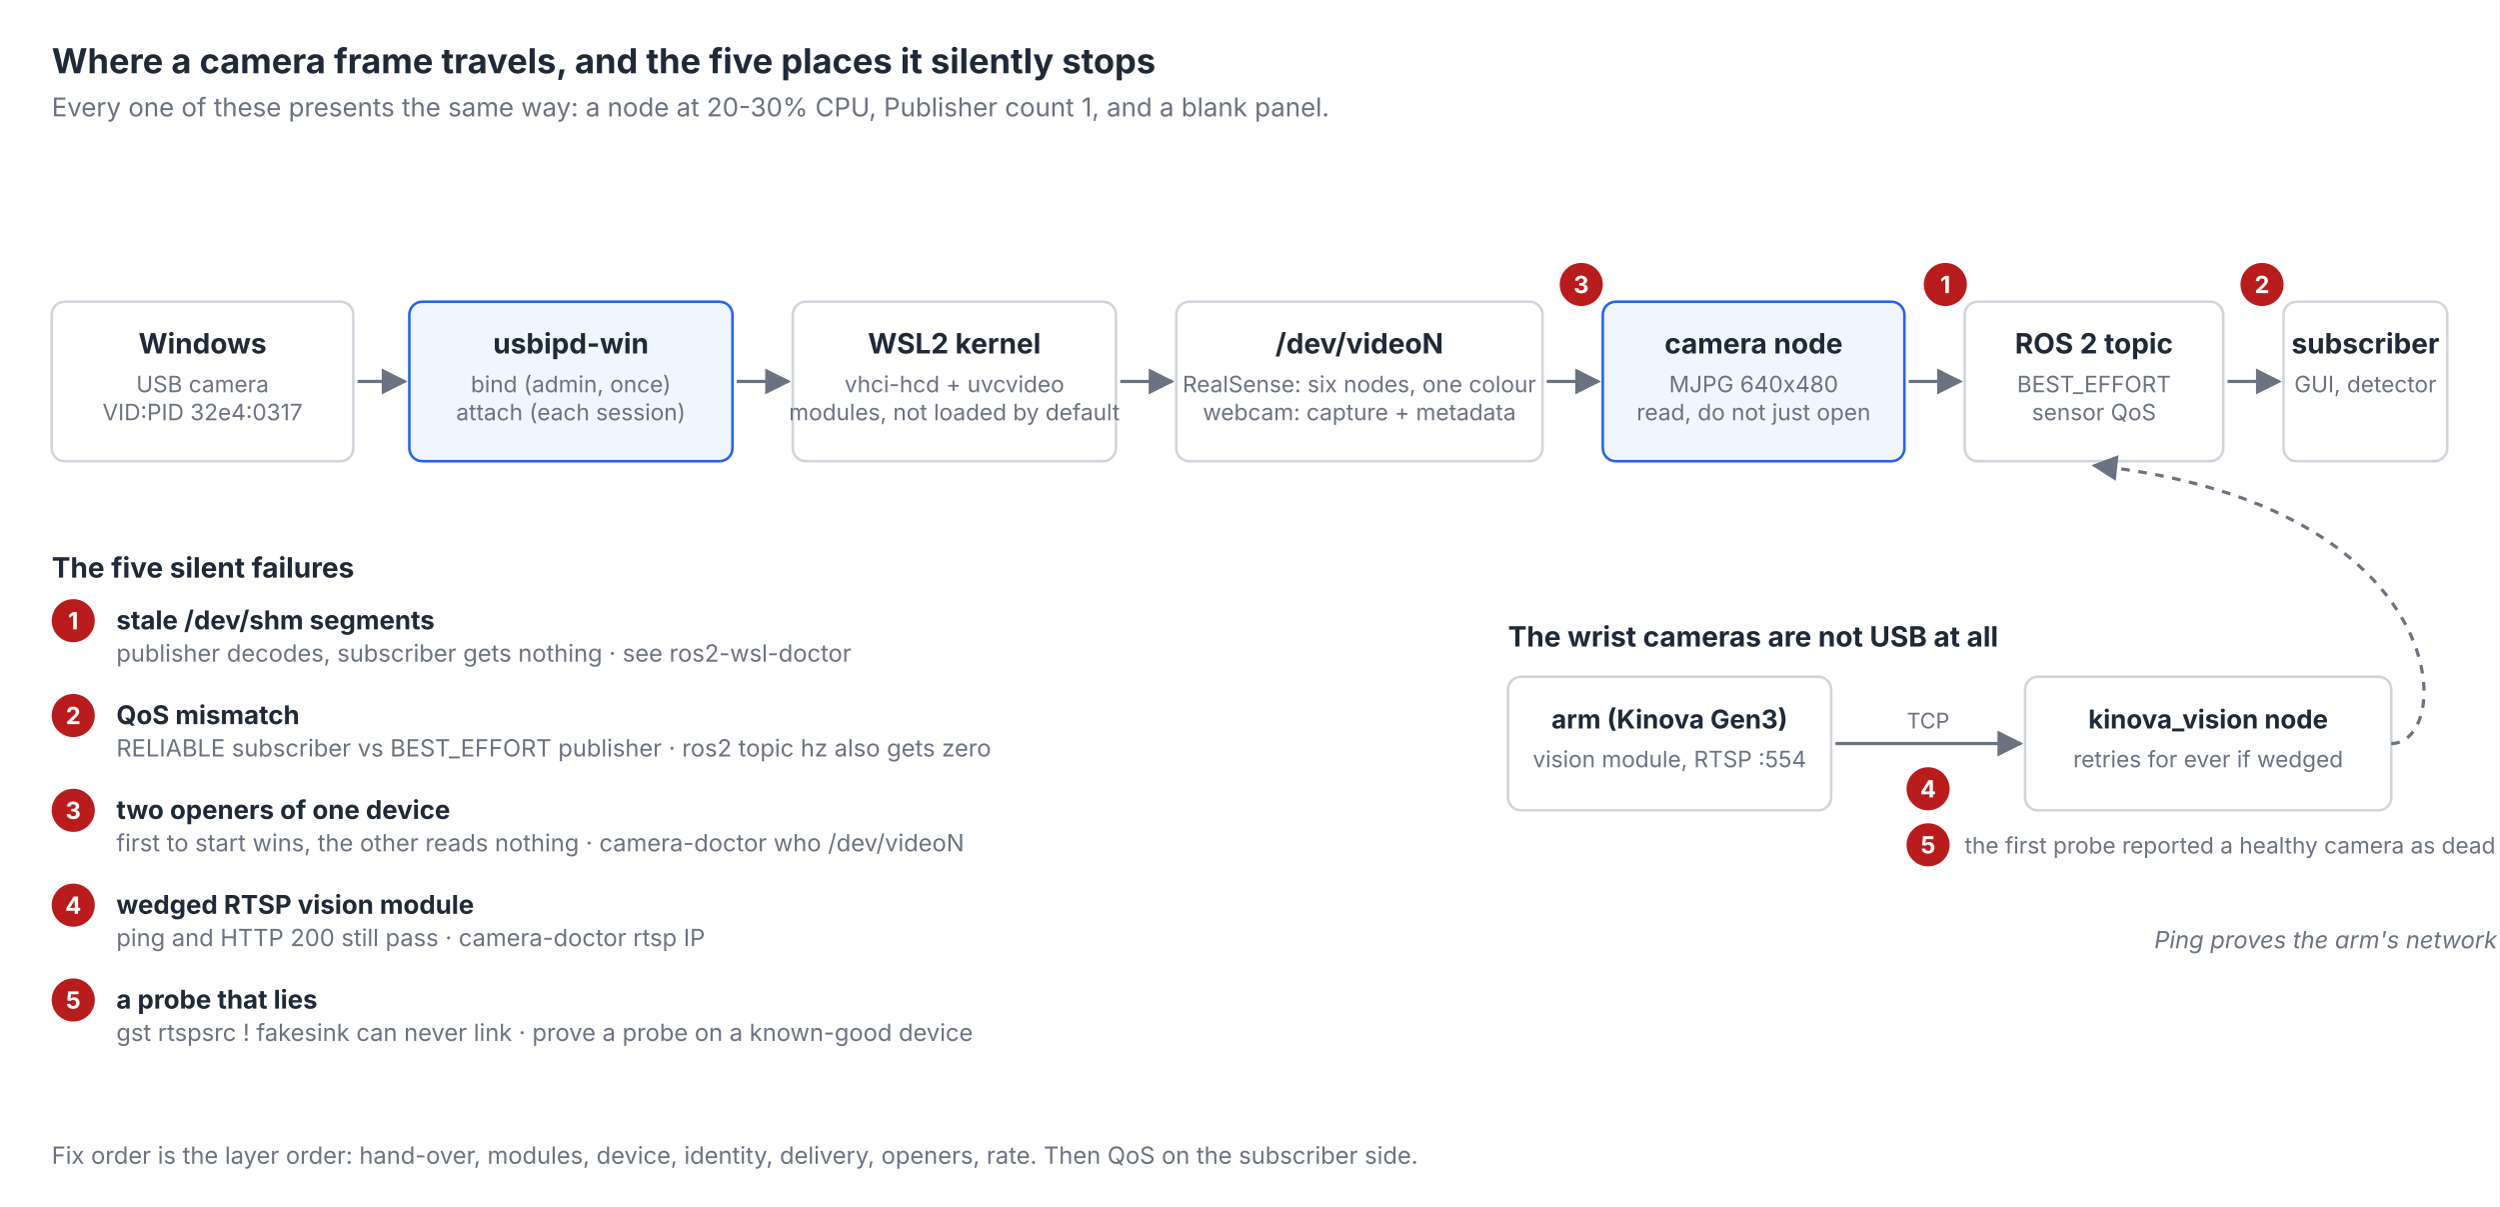
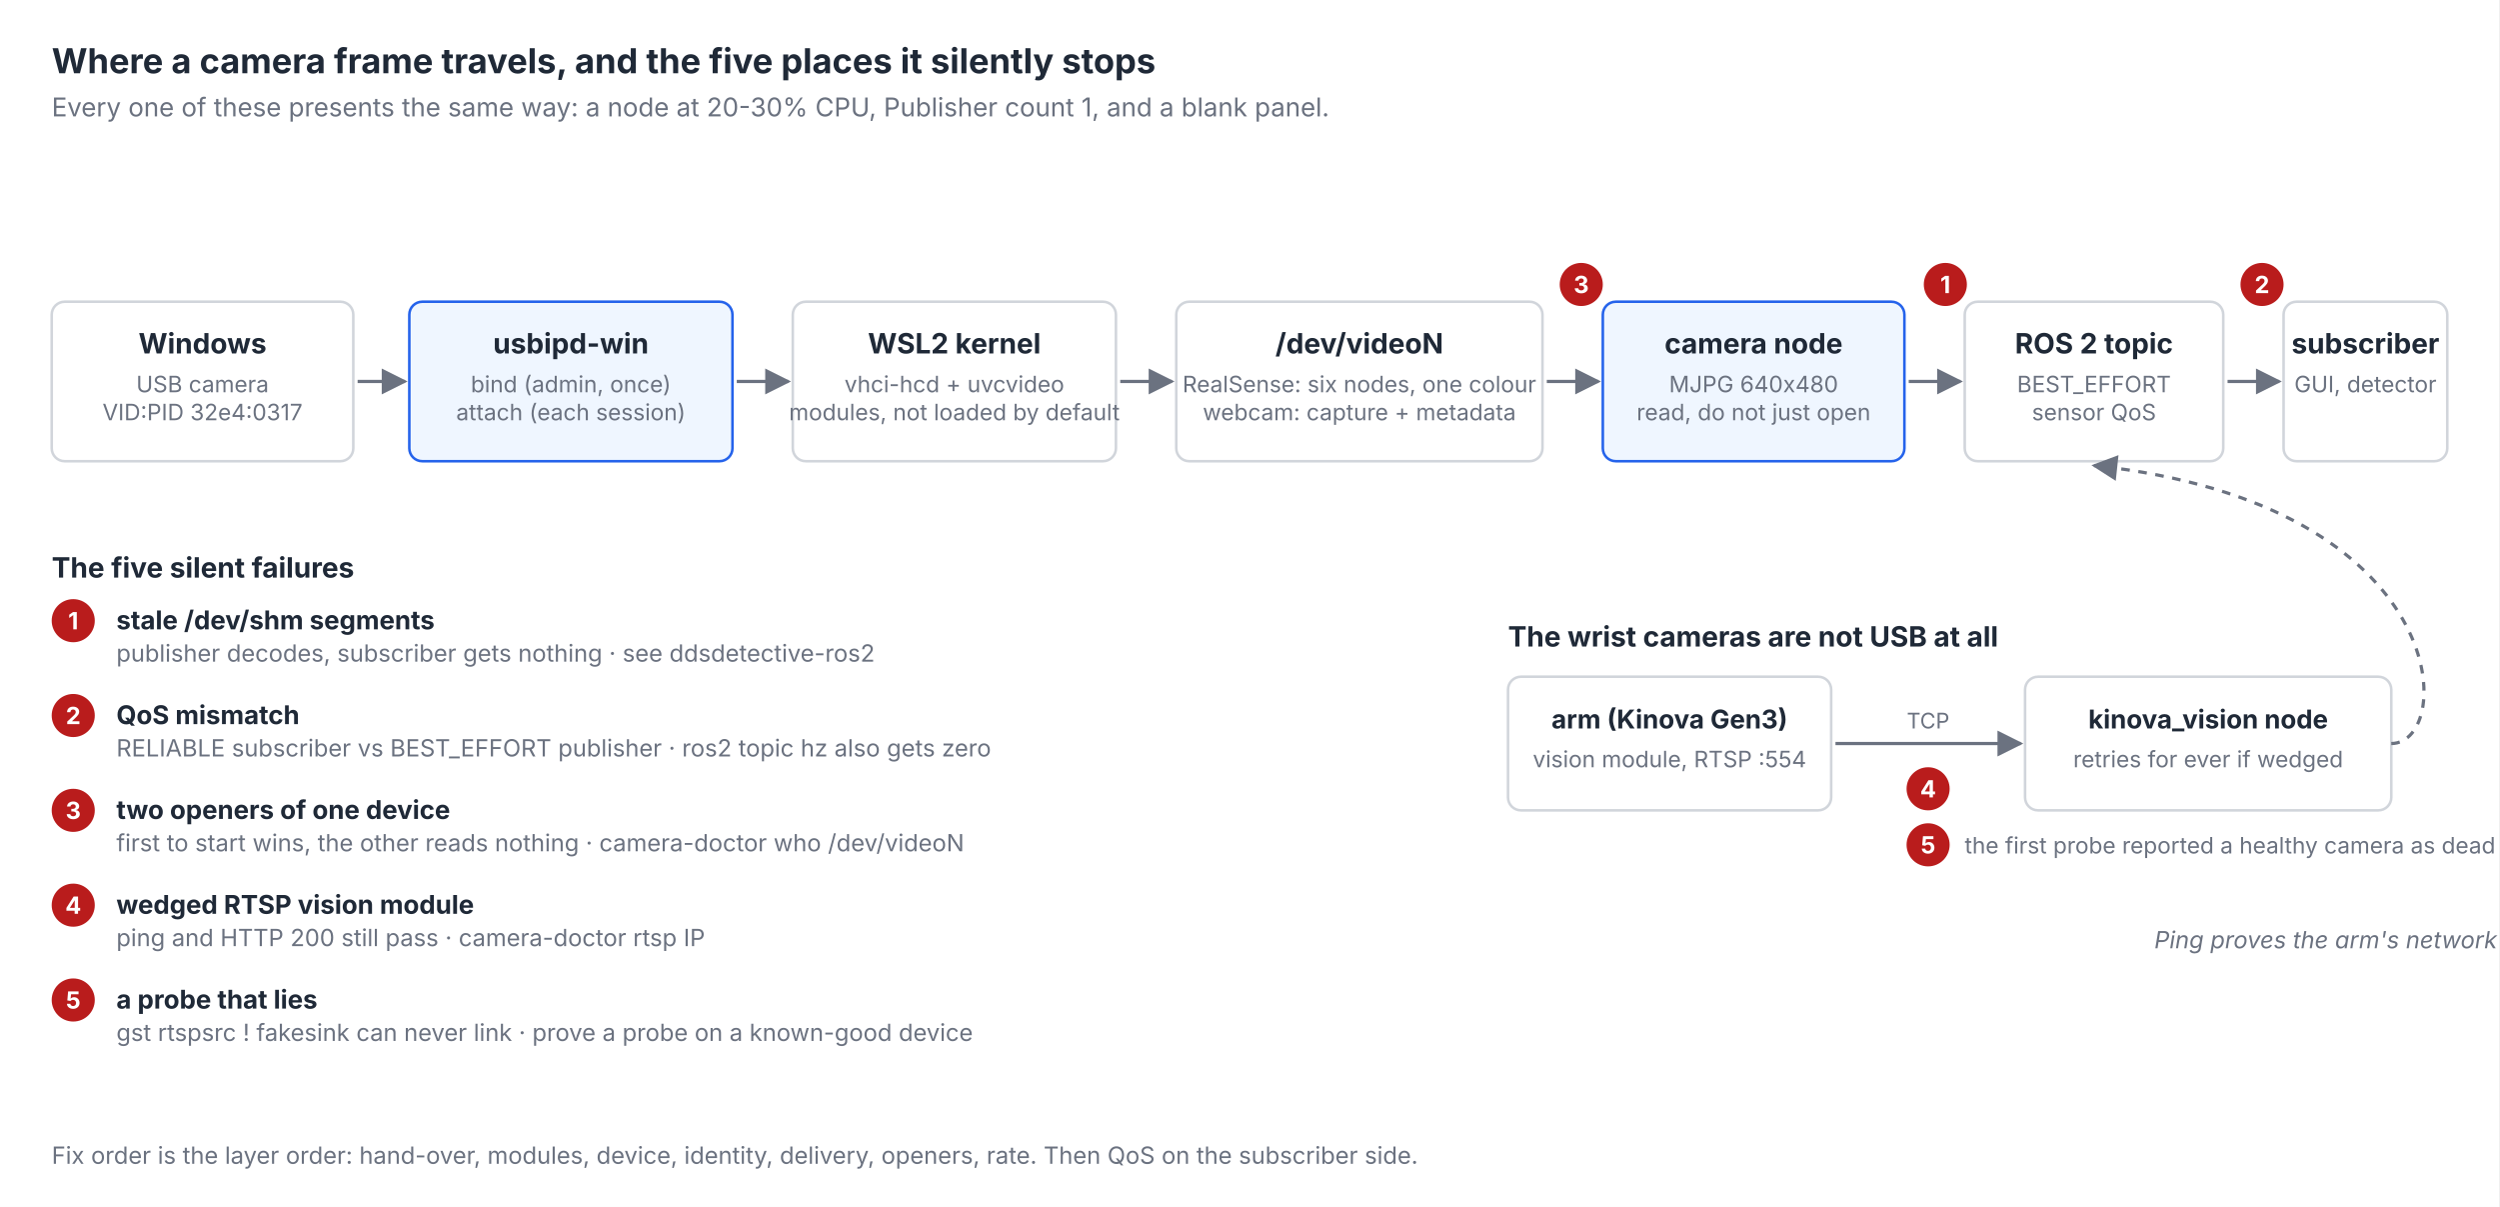
<svg xmlns="http://www.w3.org/2000/svg" width="1160" height="560" viewBox="0 0 1160 560" font-family="Inter, 'Segoe UI', Helvetica, Arial, sans-serif" font-size="13" fill="#1f2937">
  <defs>
    <marker id="arr" viewBox="0 0 10 10" refX="9" refY="5" markerWidth="8" markerHeight="8" orient="auto-start-reverse">
      <path d="M0 0L10 5L0 10z" fill="#6b7280" />
    </marker>
    <marker id="arrb" viewBox="0 0 10 10" refX="9" refY="5" markerWidth="8" markerHeight="8" orient="auto-start-reverse">
      <path d="M0 0L10 5L0 10z" fill="#2563eb" />
    </marker>
  </defs>
  <rect width="1160" height="560" fill="#ffffff" />
  <text x="24" y="34" font-size="16" font-weight="bold" fill="#1f2937" text-anchor="start" font-family="Inter, 'Segoe UI', Helvetica, Arial, sans-serif">Where a camera frame travels, and the five places it silently stops</text>
  <text x="24" y="54" font-size="12" font-weight="normal" fill="#6b7280" text-anchor="start" font-family="Inter, 'Segoe UI', Helvetica, Arial, sans-serif">Every one of these presents the same way: a node at 20-30% CPU, Publisher count 1, and a blank panel.</text>
  <rect x="24" y="140" width="140" height="74" rx="6" fill="#fff" stroke="#d1d5db" stroke-width="1.2" />
  <text x="94.0" y="164" font-size="13" font-weight="bold" fill="#1f2937" text-anchor="middle" font-family="Inter, 'Segoe UI', Helvetica, Arial, sans-serif">Windows</text>
  <text x="94.0" y="182" font-size="10.5" font-weight="normal" fill="#6b7280" text-anchor="middle" font-family="Inter, 'Segoe UI', Helvetica, Arial, sans-serif">USB camera</text>
  <text x="94.0" y="195" font-size="10.5" font-weight="normal" fill="#6b7280" text-anchor="middle" font-family="Inter, 'Segoe UI', Helvetica, Arial, sans-serif">VID:PID 32e4:0317</text>
  <line x1="166" y1="177.0" x2="188" y2="177.0" stroke="#6b7280" stroke-width="1.5" marker-end="url(#arr)" />
  <rect x="190" y="140" width="150" height="74" rx="6" fill="#eff6ff" stroke="#2563eb" stroke-width="1.2" />
  <text x="265.0" y="164" font-size="13" font-weight="bold" fill="#1f2937" text-anchor="middle" font-family="Inter, 'Segoe UI', Helvetica, Arial, sans-serif">usbipd-win</text>
  <text x="265.0" y="182" font-size="10.5" font-weight="normal" fill="#6b7280" text-anchor="middle" font-family="Inter, 'Segoe UI', Helvetica, Arial, sans-serif">bind  (admin, once)</text>
  <text x="265.0" y="195" font-size="10.5" font-weight="normal" fill="#6b7280" text-anchor="middle" font-family="Inter, 'Segoe UI', Helvetica, Arial, sans-serif">attach (each session)</text>
  <line x1="342" y1="177.0" x2="366" y2="177.0" stroke="#6b7280" stroke-width="1.5" marker-end="url(#arr)" />
  <rect x="368" y="140" width="150" height="74" rx="6" fill="#fff" stroke="#d1d5db" stroke-width="1.2" />
  <text x="443.0" y="164" font-size="13" font-weight="bold" fill="#1f2937" text-anchor="middle" font-family="Inter, 'Segoe UI', Helvetica, Arial, sans-serif">WSL2 kernel</text>
  <text x="443.0" y="182" font-size="10.5" font-weight="normal" fill="#6b7280" text-anchor="middle" font-family="Inter, 'Segoe UI', Helvetica, Arial, sans-serif">vhci-hcd + uvcvideo</text>
  <text x="443.0" y="195" font-size="10.5" font-weight="normal" fill="#6b7280" text-anchor="middle" font-family="Inter, 'Segoe UI', Helvetica, Arial, sans-serif">modules, not loaded by default</text>
  <line x1="520" y1="177.0" x2="544" y2="177.0" stroke="#6b7280" stroke-width="1.5" marker-end="url(#arr)" />
  <rect x="546" y="140" width="170" height="74" rx="6" fill="#fff" stroke="#d1d5db" stroke-width="1.2" />
  <text x="631.0" y="164" font-size="13" font-weight="bold" fill="#1f2937" text-anchor="middle" font-family="Inter, 'Segoe UI', Helvetica, Arial, sans-serif">/dev/videoN</text>
  <text x="631.0" y="182" font-size="10.5" font-weight="normal" fill="#6b7280" text-anchor="middle" font-family="Inter, 'Segoe UI', Helvetica, Arial, sans-serif">RealSense: six nodes, one colour</text>
  <text x="631.0" y="195" font-size="10.5" font-weight="normal" fill="#6b7280" text-anchor="middle" font-family="Inter, 'Segoe UI', Helvetica, Arial, sans-serif">webcam: capture + metadata</text>
  <line x1="718" y1="177.0" x2="742" y2="177.0" stroke="#6b7280" stroke-width="1.5" marker-end="url(#arr)" />
  <rect x="744" y="140" width="140" height="74" rx="6" fill="#eff6ff" stroke="#2563eb" stroke-width="1.2" />
  <text x="814.0" y="164" font-size="13" font-weight="bold" fill="#1f2937" text-anchor="middle" font-family="Inter, 'Segoe UI', Helvetica, Arial, sans-serif">camera node</text>
  <text x="814.0" y="182" font-size="10.5" font-weight="normal" fill="#6b7280" text-anchor="middle" font-family="Inter, 'Segoe UI', Helvetica, Arial, sans-serif">MJPG 640x480</text>
  <text x="814.0" y="195" font-size="10.5" font-weight="normal" fill="#6b7280" text-anchor="middle" font-family="Inter, 'Segoe UI', Helvetica, Arial, sans-serif">read, do not just open</text>
  <line x1="886" y1="177.0" x2="910" y2="177.0" stroke="#6b7280" stroke-width="1.5" marker-end="url(#arr)" />
  <rect x="912" y="140" width="120" height="74" rx="6" fill="#fff" stroke="#d1d5db" stroke-width="1.2" />
  <text x="972.0" y="164" font-size="13" font-weight="bold" fill="#1f2937" text-anchor="middle" font-family="Inter, 'Segoe UI', Helvetica, Arial, sans-serif">ROS 2 topic</text>
  <text x="972.0" y="182" font-size="10.5" font-weight="normal" fill="#6b7280" text-anchor="middle" font-family="Inter, 'Segoe UI', Helvetica, Arial, sans-serif">BEST_EFFORT</text>
  <text x="972.0" y="195" font-size="10.5" font-weight="normal" fill="#6b7280" text-anchor="middle" font-family="Inter, 'Segoe UI', Helvetica, Arial, sans-serif">sensor QoS</text>
  <line x1="1034" y1="177.0" x2="1058" y2="177.0" stroke="#6b7280" stroke-width="1.5" marker-end="url(#arr)" />
  <rect x="1060" y="140" width="76" height="74" rx="6" fill="#fff" stroke="#d1d5db" stroke-width="1.2" />
  <text x="1098.0" y="164" font-size="13" font-weight="bold" fill="#1f2937" text-anchor="middle" font-family="Inter, 'Segoe UI', Helvetica, Arial, sans-serif">subscriber</text>
  <text x="1098.0" y="182" font-size="10.5" font-weight="normal" fill="#6b7280" text-anchor="middle" font-family="Inter, 'Segoe UI', Helvetica, Arial, sans-serif">GUI, detector</text>
  <circle cx="734" cy="132" r="10" fill="#b91c1c" />
  <text x="734" y="136" font-size="11" font-weight="bold" fill="#fff" text-anchor="middle" font-family="Inter, 'Segoe UI', Helvetica, Arial, sans-serif">3</text>
  <circle cx="903" cy="132" r="10" fill="#b91c1c" />
  <text x="903" y="136" font-size="11" font-weight="bold" fill="#fff" text-anchor="middle" font-family="Inter, 'Segoe UI', Helvetica, Arial, sans-serif">1</text>
  <circle cx="1050" cy="132" r="10" fill="#b91c1c" />
  <text x="1050" y="136" font-size="11" font-weight="bold" fill="#fff" text-anchor="middle" font-family="Inter, 'Segoe UI', Helvetica, Arial, sans-serif">2</text>
  <text x="24" y="268" font-size="13" font-weight="bold" fill="#1f2937" text-anchor="start" font-family="Inter, 'Segoe UI', Helvetica, Arial, sans-serif">The five silent failures</text>
  <circle cx="34" cy="288" r="10" fill="#b91c1c" />
  <text x="34" y="292" font-size="11" font-weight="bold" fill="#fff" text-anchor="middle" font-family="Inter, 'Segoe UI', Helvetica, Arial, sans-serif">1</text>
  <text x="54" y="292" font-size="12" font-weight="bold" fill="#1f2937" text-anchor="start" font-family="Inter, 'Segoe UI', Helvetica, Arial, sans-serif">stale /dev/shm segments</text>
-   <text x="54" y="307" font-size="11" font-weight="normal" fill="#6b7280" text-anchor="start" font-family="Inter, 'Segoe UI', Helvetica, Arial, sans-serif">publisher decodes, subscriber gets nothing   ·   see ros2-wsl-doctor</text>
+   <text x="54" y="307" font-size="11" font-weight="normal" fill="#6b7280" text-anchor="start" font-family="Inter, 'Segoe UI', Helvetica, Arial, sans-serif">publisher decodes, subscriber gets nothing   ·   see ddsdetective-ros2</text>
  <circle cx="34" cy="332" r="10" fill="#b91c1c" />
  <text x="34" y="336" font-size="11" font-weight="bold" fill="#fff" text-anchor="middle" font-family="Inter, 'Segoe UI', Helvetica, Arial, sans-serif">2</text>
  <text x="54" y="336" font-size="12" font-weight="bold" fill="#1f2937" text-anchor="start" font-family="Inter, 'Segoe UI', Helvetica, Arial, sans-serif">QoS mismatch</text>
  <text x="54" y="351" font-size="11" font-weight="normal" fill="#6b7280" text-anchor="start" font-family="Inter, 'Segoe UI', Helvetica, Arial, sans-serif">RELIABLE subscriber vs BEST_EFFORT publisher   ·   ros2 topic hz also gets zero</text>
  <circle cx="34" cy="376" r="10" fill="#b91c1c" />
  <text x="34" y="380" font-size="11" font-weight="bold" fill="#fff" text-anchor="middle" font-family="Inter, 'Segoe UI', Helvetica, Arial, sans-serif">3</text>
  <text x="54" y="380" font-size="12" font-weight="bold" fill="#1f2937" text-anchor="start" font-family="Inter, 'Segoe UI', Helvetica, Arial, sans-serif">two openers of one device</text>
  <text x="54" y="395" font-size="11" font-weight="normal" fill="#6b7280" text-anchor="start" font-family="Inter, 'Segoe UI', Helvetica, Arial, sans-serif">first to start wins, the other reads nothing   ·   camera-doctor who /dev/videoN</text>
  <circle cx="34" cy="420" r="10" fill="#b91c1c" />
  <text x="34" y="424" font-size="11" font-weight="bold" fill="#fff" text-anchor="middle" font-family="Inter, 'Segoe UI', Helvetica, Arial, sans-serif">4</text>
  <text x="54" y="424" font-size="12" font-weight="bold" fill="#1f2937" text-anchor="start" font-family="Inter, 'Segoe UI', Helvetica, Arial, sans-serif">wedged RTSP vision module</text>
  <text x="54" y="439" font-size="11" font-weight="normal" fill="#6b7280" text-anchor="start" font-family="Inter, 'Segoe UI', Helvetica, Arial, sans-serif">ping and HTTP 200 still pass   ·   camera-doctor rtsp IP</text>
  <circle cx="34" cy="464" r="10" fill="#b91c1c" />
  <text x="34" y="468" font-size="11" font-weight="bold" fill="#fff" text-anchor="middle" font-family="Inter, 'Segoe UI', Helvetica, Arial, sans-serif">5</text>
  <text x="54" y="468" font-size="12" font-weight="bold" fill="#1f2937" text-anchor="start" font-family="Inter, 'Segoe UI', Helvetica, Arial, sans-serif">a probe that lies</text>
  <text x="54" y="483" font-size="11" font-weight="normal" fill="#6b7280" text-anchor="start" font-family="Inter, 'Segoe UI', Helvetica, Arial, sans-serif">gst rtspsrc ! fakesink can never link   ·   prove a probe on a known-good device</text>
  <text x="700" y="300" font-size="13" font-weight="bold" fill="#1f2937" text-anchor="start" font-family="Inter, 'Segoe UI', Helvetica, Arial, sans-serif">The wrist cameras are not USB at all</text>
  <rect x="700" y="314" width="150" height="62" rx="6" fill="#fff" stroke="#d1d5db" stroke-width="1.2" />
  <text x="775" y="338" font-size="12" font-weight="bold" fill="#1f2937" text-anchor="middle" font-family="Inter, 'Segoe UI', Helvetica, Arial, sans-serif">arm (Kinova Gen3)</text>
  <text x="775" y="356" font-size="10.5" font-weight="normal" fill="#6b7280" text-anchor="middle" font-family="Inter, 'Segoe UI', Helvetica, Arial, sans-serif">vision module, RTSP :554</text>
  <line x1="852" y1="345" x2="938" y2="345" stroke="#6b7280" stroke-width="1.5" marker-end="url(#arr)" />
  <text x="895" y="338" font-size="10" font-weight="normal" fill="#6b7280" text-anchor="middle" font-family="Inter, 'Segoe UI', Helvetica, Arial, sans-serif">TCP</text>
  <rect x="940" y="314" width="170" height="62" rx="6" fill="#fff" stroke="#d1d5db" stroke-width="1.2" />
  <text x="1025" y="338" font-size="12" font-weight="bold" fill="#1f2937" text-anchor="middle" font-family="Inter, 'Segoe UI', Helvetica, Arial, sans-serif">kinova_vision node</text>
  <text x="1025" y="356" font-size="10.5" font-weight="normal" fill="#6b7280" text-anchor="middle" font-family="Inter, 'Segoe UI', Helvetica, Arial, sans-serif">retries for ever if wedged</text>
  <circle cx="895" cy="366" r="10" fill="#b91c1c" />
  <text x="895" y="370" font-size="11" font-weight="bold" fill="#fff" text-anchor="middle" font-family="Inter, 'Segoe UI', Helvetica, Arial, sans-serif">4</text>
  <circle cx="895" cy="392" r="10" fill="#b91c1c" />
  <text x="895" y="396" font-size="11" font-weight="bold" fill="#fff" text-anchor="middle" font-family="Inter, 'Segoe UI', Helvetica, Arial, sans-serif">5</text>
  <text x="912" y="396" font-size="10.5" font-weight="normal" fill="#6b7280" text-anchor="start" font-family="Inter, 'Segoe UI', Helvetica, Arial, sans-serif">the first probe reported a healthy camera as dead</text>
  <path d="M1110 345 C 1140 345 1140 234 972 216" fill="none" stroke="#6b7280" stroke-width="1.5" stroke-dasharray="4 4" marker-end="url(#arr)" />
  <text x="1000" y="440" font-size="11" font-weight="normal" fill="#6b7280" text-anchor="start" font-family="Inter, 'Segoe UI', Helvetica, Arial, sans-serif" font-style="italic">Ping proves the arm's network stack. It says nothing about the camera behind it.</text>
  <text x="24" y="540" font-size="11" font-weight="normal" fill="#6b7280" text-anchor="start" font-family="Inter, 'Segoe UI', Helvetica, Arial, sans-serif">Fix order is the layer order: hand-over, modules, device, identity, delivery, openers, rate. Then QoS on the subscriber side.</text>
</svg>
